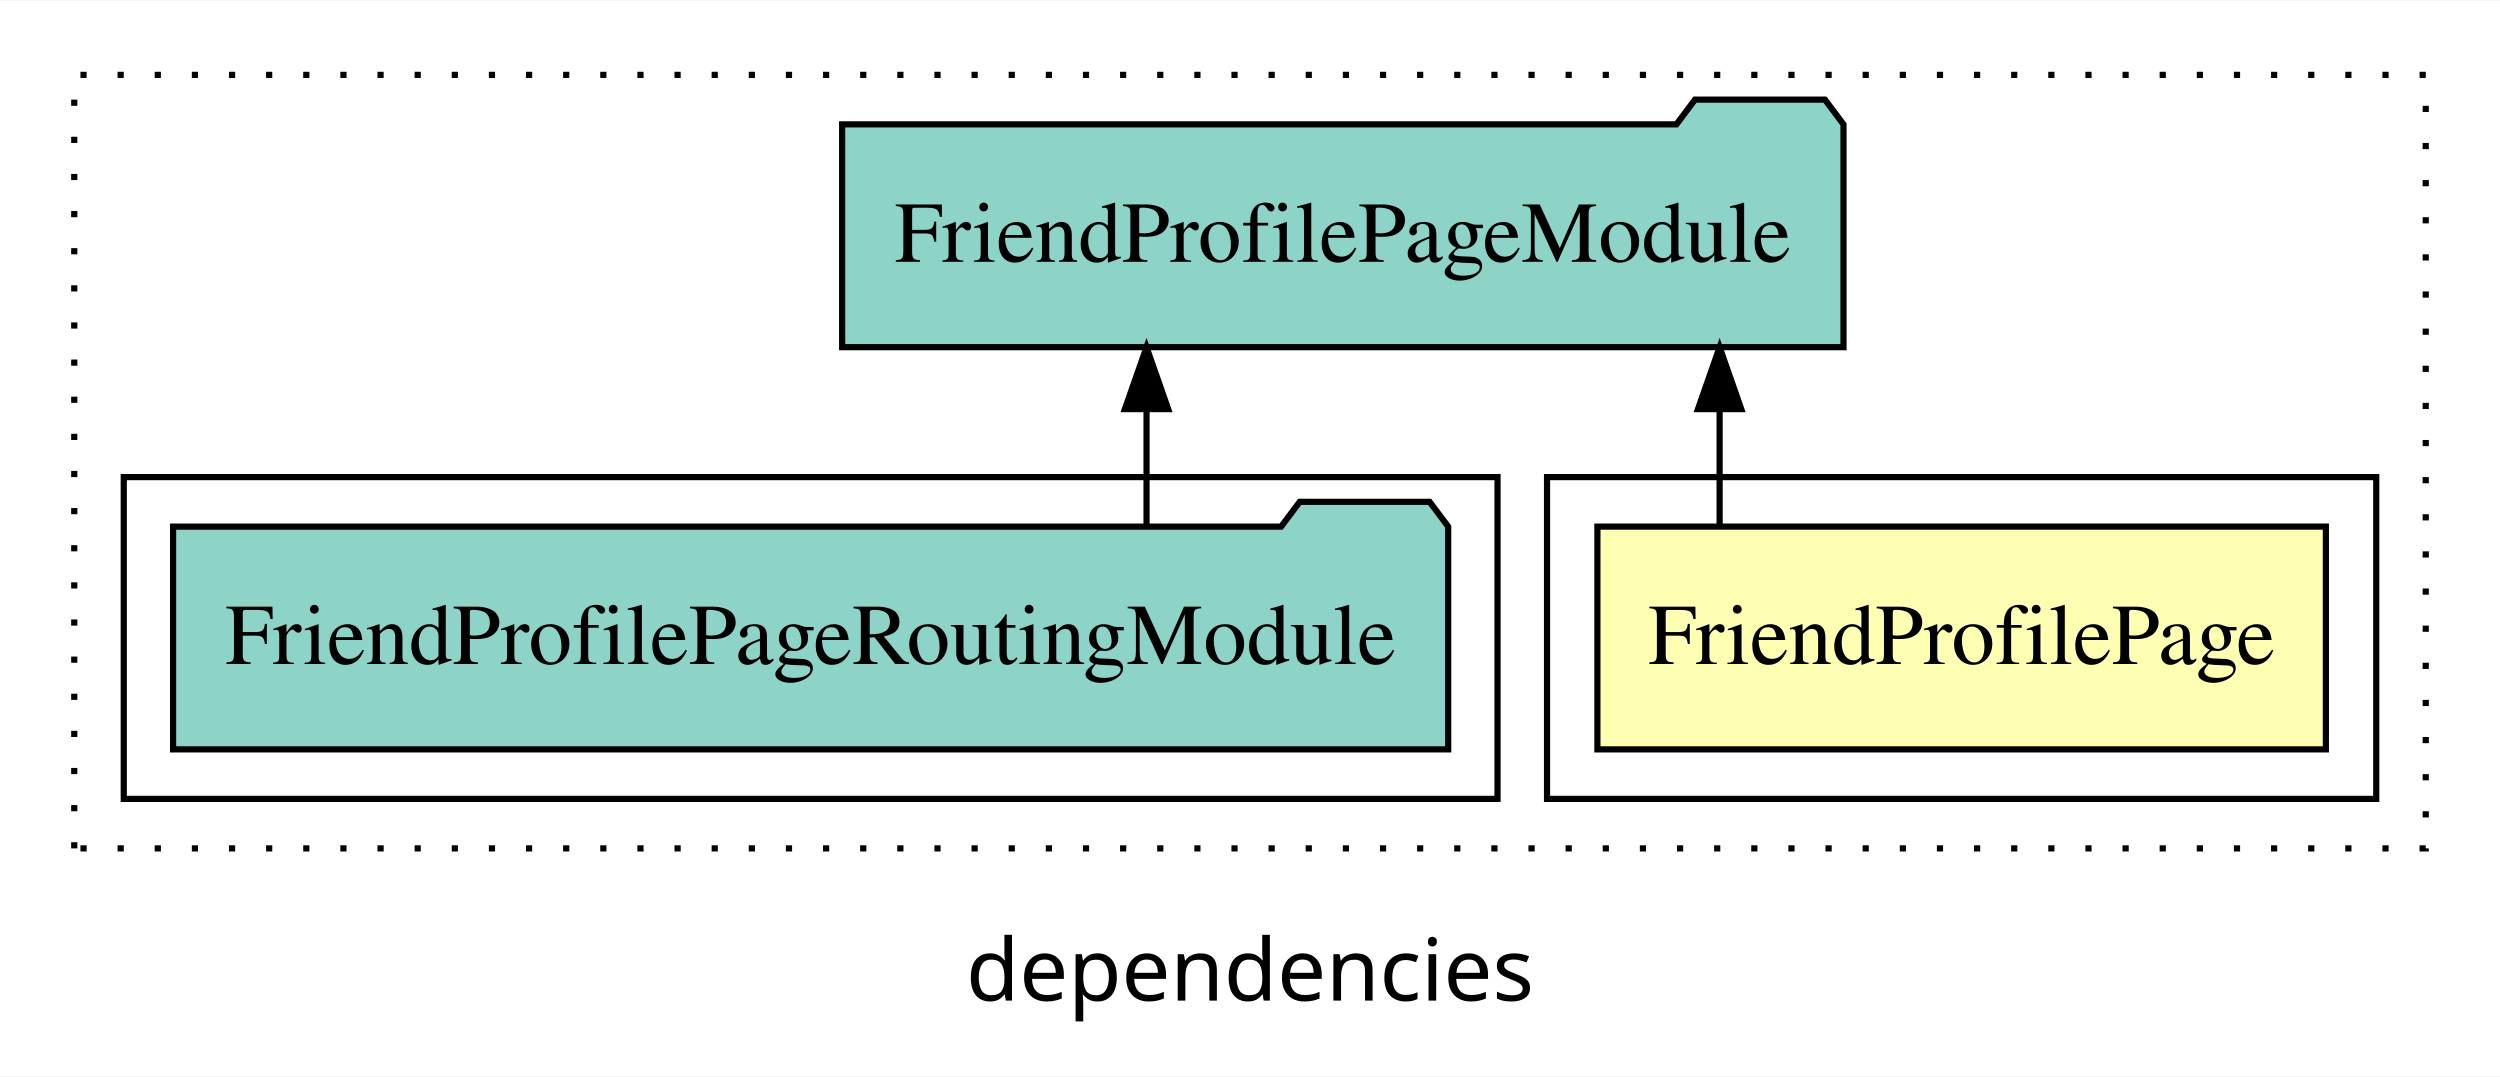
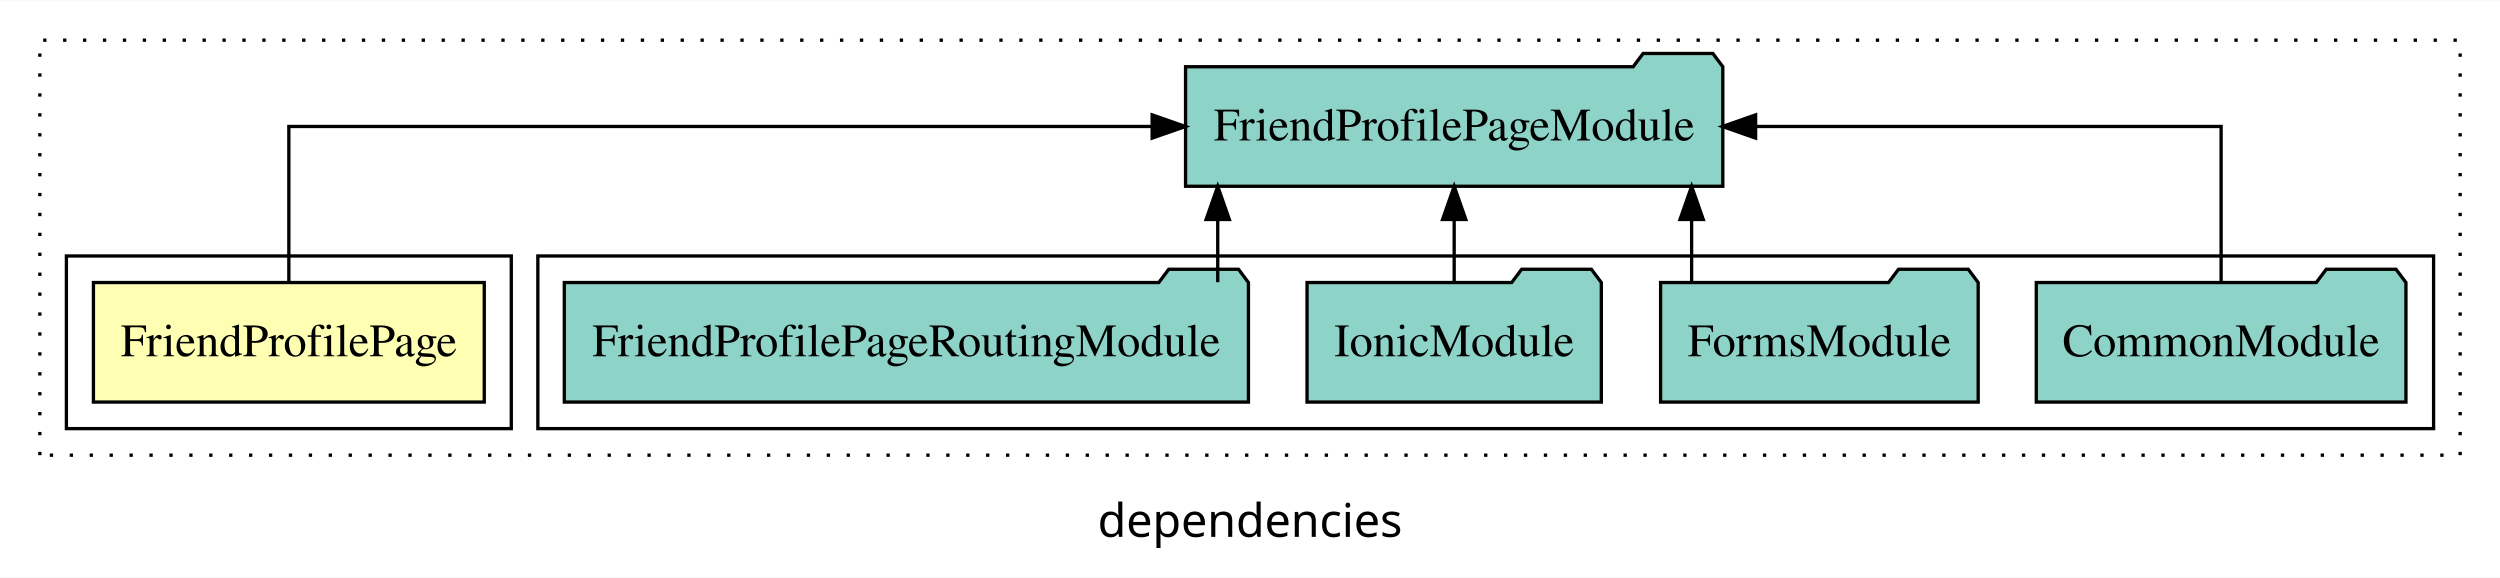
- <svg xmlns="http://www.w3.org/2000/svg" width="404pt" height="174pt" viewBox="0.00 0.00 404.00 173.80">
+ <svg xmlns="http://www.w3.org/2000/svg" width="753pt" height="174pt" viewBox="0.00 0.00 753.00 173.80">
  <g id="graph0" class="graph" transform="scale(1 1) rotate(0) translate(4 169.8)">
-     <polygon fill="white" stroke="transparent" points="-4,4 -4,-169.8 400,-169.8 400,4 -4,4" />
-     <text text-anchor="middle" x="198" y="-8.2" font-family="sans-serif" font-size="14.00">dependencies</text>
+     <polygon fill="white" stroke="transparent" points="-4,4 -4,-169.8 749,-169.8 749,4 -4,4" />
+     <text text-anchor="middle" x="372.5" y="-8.2" font-family="sans-serif" font-size="14.00">dependencies</text>
    <g id="clust1" class="cluster">
-       <polygon fill="none" stroke="black" stroke-dasharray="1,5" points="8,-32.8 8,-157.8 388,-157.8 388,-32.8 8,-32.8" />
+       <polygon fill="none" stroke="black" stroke-dasharray="1,5" points="8,-32.8 8,-157.8 737,-157.8 737,-32.8 8,-32.8" />
+     </g>
+     <g id="clust4" class="cluster">
+       <polygon fill="none" stroke="black" points="158,-40.8 158,-92.8 729,-92.8 729,-40.8 158,-40.8" />
    </g>
    <g id="clust2" class="cluster">
-       <polygon fill="none" stroke="black" points="246,-40.8 246,-92.8 380,-92.8 380,-40.8 246,-40.8" />
-     </g>
-     <g id="clust4" class="cluster">
-       <polygon fill="none" stroke="black" points="16,-40.8 16,-92.8 238,-92.8 238,-40.8 16,-40.8" />
+       <polygon fill="none" stroke="black" points="16,-40.8 16,-92.8 150,-92.8 150,-40.8 16,-40.8" />
    </g>
    <g id="node1" class="node">
-       <polygon fill="#ffffb3" stroke="black" points="371.86,-84.8 254.14,-84.8 254.14,-48.8 371.86,-48.8 371.86,-84.8" />
-       <text text-anchor="middle" x="313" y="-62.6" font-family="Times,serif" font-size="14.00">FriendProfilePage</text>
+       <polygon fill="#ffffb3" stroke="black" points="141.86,-84.8 24.14,-84.8 24.14,-48.8 141.86,-48.8 141.86,-84.8" />
+       <text text-anchor="middle" x="83" y="-62.6" font-family="Times,serif" font-size="14.00">FriendProfilePage</text>
    </g>
    <g id="node2" class="node">
-       <polygon fill="#8dd3c7" stroke="black" points="293.91,-149.8 290.91,-153.8 269.91,-153.8 266.91,-149.8 132.09,-149.8 132.09,-113.8 293.91,-113.8 293.91,-149.8" />
-       <text text-anchor="middle" x="213" y="-127.6" font-family="Times,serif" font-size="14.00">FriendProfilePageModule</text>
+       <polygon fill="#8dd3c7" stroke="black" points="514.91,-149.8 511.91,-153.8 490.91,-153.8 487.91,-149.8 353.09,-149.8 353.09,-113.8 514.91,-113.8 514.91,-149.8" />
+       <text text-anchor="middle" x="434" y="-127.6" font-family="Times,serif" font-size="14.00">FriendProfilePageModule</text>
    </g>
    <g id="edge1" class="edge">
-       <path fill="none" stroke="black" d="M273.89,-84.91C273.89,-84.91 273.89,-103.79 273.89,-103.79" />
-       <polygon fill="black" stroke="black" points="270.39,-103.79 273.89,-113.79 277.39,-103.79 270.39,-103.79" />
+       <path fill="none" stroke="black" d="M83,-84.91C83,-104.14 83,-131.8 83,-131.8 83,-131.8 343.03,-131.8 343.03,-131.8" />
+       <polygon fill="black" stroke="black" points="343.03,-135.3 353.03,-131.8 343.03,-128.3 343.03,-135.3" />
    </g>
    <g id="node3" class="node">
-       <polygon fill="#8dd3c7" stroke="black" points="230.03,-84.8 227.03,-88.8 206.03,-88.8 203.03,-84.8 23.97,-84.8 23.97,-48.8 230.03,-48.8 230.03,-84.8" />
-       <text text-anchor="middle" x="127" y="-62.6" font-family="Times,serif" font-size="14.00">FriendProfilePageRoutingModule</text>
+       <polygon fill="#8dd3c7" stroke="black" points="720.67,-84.8 717.67,-88.8 696.67,-88.8 693.67,-84.8 609.33,-84.8 609.33,-48.8 720.67,-48.8 720.67,-84.8" />
+       <text text-anchor="middle" x="665" y="-62.6" font-family="Times,serif" font-size="14.00">CommonModule</text>
    </g>
    <g id="edge2" class="edge">
-       <path fill="none" stroke="black" d="M181.28,-84.91C181.28,-84.91 181.28,-103.79 181.28,-103.79" />
-       <polygon fill="black" stroke="black" points="177.78,-103.79 181.28,-113.79 184.78,-103.79 177.78,-103.79" />
+       <path fill="none" stroke="black" d="M665,-84.91C665,-104.14 665,-131.8 665,-131.8 665,-131.8 524.79,-131.8 524.79,-131.8" />
+       <polygon fill="black" stroke="black" points="524.79,-128.3 514.79,-131.8 524.79,-135.3 524.79,-128.3" />
+     </g>
+     <g id="node4" class="node">
+       <polygon fill="#8dd3c7" stroke="black" points="591.83,-84.8 588.83,-88.8 567.83,-88.8 564.83,-84.8 496.17,-84.8 496.17,-48.8 591.83,-48.8 591.83,-84.8" />
+       <text text-anchor="middle" x="544" y="-62.6" font-family="Times,serif" font-size="14.00">FormsModule</text>
+     </g>
+     <g id="edge3" class="edge">
+       <path fill="none" stroke="black" d="M505.52,-84.91C505.52,-84.91 505.52,-103.79 505.52,-103.79" />
+       <polygon fill="black" stroke="black" points="502.02,-103.79 505.52,-113.79 509.02,-103.79 502.02,-103.79" />
+     </g>
+     <g id="node5" class="node">
+       <polygon fill="#8dd3c7" stroke="black" points="478.32,-84.8 475.32,-88.8 454.32,-88.8 451.32,-84.8 389.68,-84.8 389.68,-48.8 478.32,-48.8 478.32,-84.8" />
+       <text text-anchor="middle" x="434" y="-62.6" font-family="Times,serif" font-size="14.00">IonicModule</text>
+     </g>
+     <g id="edge4" class="edge">
+       <path fill="none" stroke="black" d="M434,-84.91C434,-84.91 434,-103.79 434,-103.79" />
+       <polygon fill="black" stroke="black" points="430.5,-103.79 434,-113.79 437.5,-103.79 430.5,-103.79" />
+     </g>
+     <g id="node6" class="node">
+       <polygon fill="#8dd3c7" stroke="black" points="372.03,-84.8 369.03,-88.8 348.03,-88.8 345.03,-84.8 165.97,-84.8 165.97,-48.8 372.03,-48.8 372.03,-84.8" />
+       <text text-anchor="middle" x="269" y="-62.6" font-family="Times,serif" font-size="14.00">FriendProfilePageRoutingModule</text>
+     </g>
+     <g id="edge5" class="edge">
+       <path fill="none" stroke="black" d="M362.78,-84.91C362.78,-84.91 362.78,-103.79 362.78,-103.79" />
+       <polygon fill="black" stroke="black" points="359.28,-103.79 362.78,-113.79 366.28,-103.79 359.28,-103.79" />
    </g>
  </g>
</svg>
